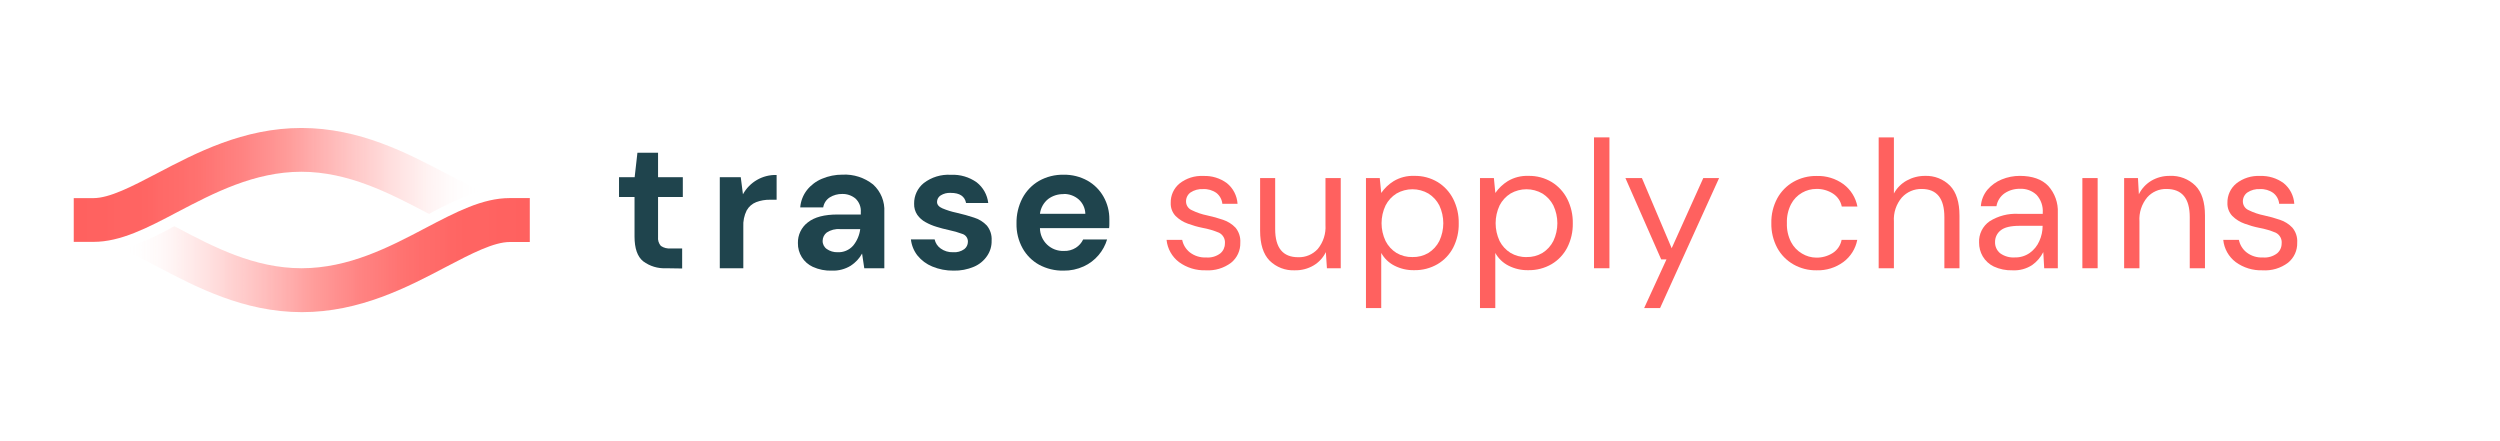
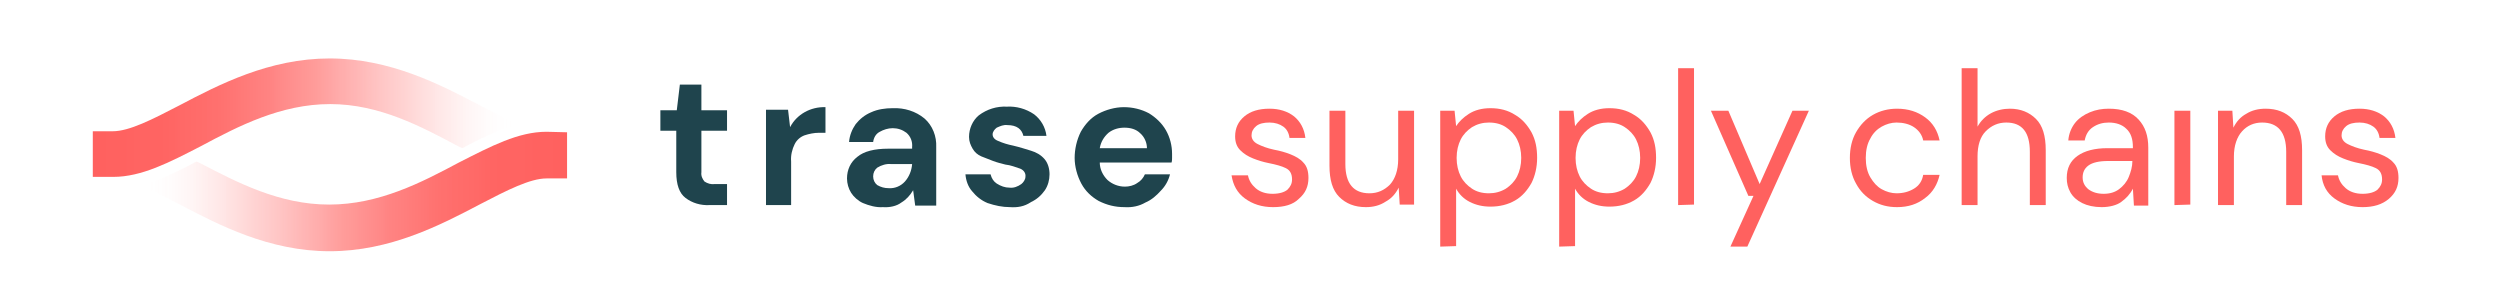
- <svg xmlns="http://www.w3.org/2000/svg" id="Layer_1" data-name="Layer 1" viewBox="0 0 605.8 106.68">
-   <defs>
-     <style>.cls-1{fill:#ff615f;}.cls-2{fill:url(#linear-gradient);}.cls-3{fill:url(#linear-gradient-2);}.cls-4{fill:#1f444d;}</style>
-     <linearGradient id="linear-gradient" x1="17.87" y1="-397.97" x2="116.52" y2="-397.97" gradientTransform="matrix(1, 0, 0, -1, 0, -353.16)" gradientUnits="userSpaceOnUse">
-       <stop offset="0" stop-color="#ff615f" />
-       <stop offset="0.17" stop-color="#ff6361" stop-opacity="0.99" />
-       <stop offset="0.3" stop-color="#ff6967" stop-opacity="0.95" />
-       <stop offset="0.42" stop-color="#ff7372" stop-opacity="0.88" />
-       <stop offset="0.53" stop-color="#ff8280" stop-opacity="0.79" />
-       <stop offset="0.63" stop-color="#ff9594" stop-opacity="0.67" />
-       <stop offset="0.74" stop-color="#ffacab" stop-opacity="0.52" />
-       <stop offset="0.84" stop-color="#ffc8c7" stop-opacity="0.35" />
-       <stop offset="0.93" stop-color="#ffe7e6" stop-opacity="0.15" />
-       <stop offset="1" stop-color="#fff" stop-opacity="0" />
-     </linearGradient>
-     <linearGradient id="linear-gradient-2" x1="29.68" y1="-415.01" x2="128.38" y2="-415.01" gradientTransform="matrix(1, 0, 0, -1, 0, -353.16)" gradientUnits="userSpaceOnUse">
-       <stop offset="0" stop-color="#fff" stop-opacity="0" />
-       <stop offset="0.07" stop-color="#ffe7e6" stop-opacity="0.15" />
-       <stop offset="0.16" stop-color="#ffc8c7" stop-opacity="0.35" />
-       <stop offset="0.26" stop-color="#ffacab" stop-opacity="0.52" />
-       <stop offset="0.37" stop-color="#ff9594" stop-opacity="0.67" />
-       <stop offset="0.47" stop-color="#ff8280" stop-opacity="0.79" />
-       <stop offset="0.58" stop-color="#ff7372" stop-opacity="0.88" />
-       <stop offset="0.7" stop-color="#ff6967" stop-opacity="0.95" />
-       <stop offset="0.83" stop-color="#ff6361" stop-opacity="0.99" />
-       <stop offset="1" stop-color="#ff615f" />
-     </linearGradient>
-   </defs>
-   <path class="cls-1" d="M292.19,65.5a10.42,10.42,0,0,1-6.51-2,7.75,7.75,0,0,1-3-5.37h3.79a5.16,5.16,0,0,0,1.82,3,6,6,0,0,0,4,1.26,5,5,0,0,0,3.43-1,3.09,3.09,0,0,0,1.1-2.36,2.62,2.62,0,0,0-1.43-2.64,19.16,19.16,0,0,0-4-1.18,23.34,23.34,0,0,1-3.52-1,8.06,8.06,0,0,1-3-1.87,4.35,4.35,0,0,1-1.18-3.19,5.89,5.89,0,0,1,2.13-4.68,8.59,8.59,0,0,1,5.79-1.83,9,9,0,0,1,5.69,1.74,7,7,0,0,1,2.58,5H296.2a3.86,3.86,0,0,0-1.43-2.62,5.14,5.14,0,0,0-3.24-.94,5,5,0,0,0-3.06.83,2.64,2.64,0,0,0-1.07,2.2,2.29,2.29,0,0,0,1.38,2.07,15.26,15.26,0,0,0,3.76,1.28,32.72,32.72,0,0,1,3.85,1.07,7.33,7.33,0,0,1,3,1.9,5.16,5.16,0,0,1,1.16,3.63,6,6,0,0,1-2.22,4.86A9.24,9.24,0,0,1,292.19,65.5Z" />
-   <path class="cls-1" d="M313.8,65.5a8.17,8.17,0,0,1-6.16-2.35q-2.29-2.35-2.29-7.24V43.15H309V55.51q0,6.83,5.59,6.82a6.14,6.14,0,0,0,4.73-2,8.34,8.34,0,0,0,1.87-5.83V43.15h3.7V65h-3.35l-.26-3.91a7.62,7.62,0,0,1-3,3.25A8.61,8.61,0,0,1,313.8,65.5Z" />
-   <path class="cls-1" d="M331,74.65V43.15h3.34l.36,3.61a10.12,10.12,0,0,1,3-2.86,9,9,0,0,1,5-1.28,10.56,10.56,0,0,1,5.68,1.5,10.24,10.24,0,0,1,3.76,4.09,12.6,12.6,0,0,1,1.34,5.9A12.45,12.45,0,0,1,352.14,60,10,10,0,0,1,348.36,64a10.85,10.85,0,0,1-5.7,1.47,10,10,0,0,1-4.77-1.1,7.53,7.53,0,0,1-3.19-3.08V74.65Zm11.26-12.36a7.23,7.23,0,0,0,3.88-1,7.32,7.32,0,0,0,2.64-2.89,10.16,10.16,0,0,0,0-8.62,7.36,7.36,0,0,0-2.64-2.88,7.74,7.74,0,0,0-7.75,0,7.36,7.36,0,0,0-2.64,2.88,10.06,10.06,0,0,0,0,8.62,7.32,7.32,0,0,0,2.64,2.89A7.22,7.22,0,0,0,342.26,62.29Z" />
-   <path class="cls-1" d="M358.63,74.65V43.15H362l.35,3.61a10.24,10.24,0,0,1,3-2.86,9,9,0,0,1,5-1.28,10.53,10.53,0,0,1,5.67,1.5,10.24,10.24,0,0,1,3.76,4.09,12.6,12.6,0,0,1,1.34,5.9A12.45,12.45,0,0,1,379.77,60,10,10,0,0,1,376,64a10.85,10.85,0,0,1-5.7,1.47,10,10,0,0,1-4.77-1.1,7.53,7.53,0,0,1-3.19-3.08V74.65ZM369.9,62.29a7.22,7.22,0,0,0,3.87-1,7.32,7.32,0,0,0,2.64-2.89,10.06,10.06,0,0,0,0-8.62,7.36,7.36,0,0,0-2.64-2.88,7.74,7.74,0,0,0-7.75,0,7.36,7.36,0,0,0-2.64,2.88,10.16,10.16,0,0,0,0,8.62A7.32,7.32,0,0,0,366,61.26,7.23,7.23,0,0,0,369.9,62.29Z" />
-   <path class="cls-1" d="M386.26,65V33.29H390V65Z" />
-   <path class="cls-1" d="M398.41,74.65l5.41-11.79h-1.28l-8.67-19.71h4l7.21,17,7.66-17h3.83l-14.3,31.5Z" />
-   <path class="cls-1" d="M440.19,65.5a10.94,10.94,0,0,1-5.61-1.43,10.26,10.26,0,0,1-3.92-4,12.22,12.22,0,0,1-1.43-6,12.16,12.16,0,0,1,1.43-6,10.28,10.28,0,0,1,3.92-4,11,11,0,0,1,5.61-1.43,10.46,10.46,0,0,1,6.53,2,8.84,8.84,0,0,1,3.37,5.41H446.3a4.86,4.86,0,0,0-2.15-3.15,7.16,7.16,0,0,0-4-1.12,7,7,0,0,0-3.47.92A6.83,6.83,0,0,0,434,49.49a9.33,9.33,0,0,0-1,4.57,9.37,9.37,0,0,0,1,4.58,7,7,0,0,0,2.64,2.79,6.79,6.79,0,0,0,3.47,1,7.24,7.24,0,0,0,4-1.12,4.86,4.86,0,0,0,2.15-3.19h3.79a8.7,8.7,0,0,1-3.35,5.36A10.4,10.4,0,0,1,440.19,65.5Z" />
-   <path class="cls-1" d="M455.24,65V33.29h3.69v13.6a7.78,7.78,0,0,1,3.13-3.15,9,9,0,0,1,4.39-1.12A8.1,8.1,0,0,1,472.53,45c1.52,1.57,2.29,4,2.29,7.23V65h-3.66V52.61q0-6.82-5.5-6.82a6.32,6.32,0,0,0-4.79,2.05,8.14,8.14,0,0,0-1.94,5.83V65Z" />
-   <path class="cls-1" d="M487.66,65.5a10,10,0,0,1-4.53-.92,6.26,6.26,0,0,1-2.68-2.47,6.57,6.57,0,0,1-.88-3.34,5.94,5.94,0,0,1,2.55-5.15,11.87,11.87,0,0,1,6.95-1.8H495v-.27a5.81,5.81,0,0,0-1.5-4.33,5.46,5.46,0,0,0-4-1.47,6.44,6.44,0,0,0-3.72,1.07,4.76,4.76,0,0,0-2,3.15H480a7,7,0,0,1,1.6-4,9,9,0,0,1,3.46-2.49,11.39,11.39,0,0,1,4.4-.86c3,0,5.34.82,6.88,2.44a9.07,9.07,0,0,1,2.31,6.49V65h-3.3l-.22-3.91a8.61,8.61,0,0,1-2.7,3.14A7.92,7.92,0,0,1,487.66,65.5Zm.58-3.12a6,6,0,0,0,3.62-1.1,6.89,6.89,0,0,0,2.31-2.86,8.89,8.89,0,0,0,.8-3.7v0h-5.59c-2.17,0-3.7.37-4.6,1.12a3.51,3.51,0,0,0-1.34,2.79,3.38,3.38,0,0,0,1.25,2.75A5.44,5.44,0,0,0,488.24,62.38Z" />
-   <path class="cls-1" d="M504.6,65V43.15h3.7V65Z" />
-   <path class="cls-1" d="M514.72,65V43.15h3.35l.22,3.92a7.88,7.88,0,0,1,3-3.26,8.58,8.58,0,0,1,4.49-1.19A8.27,8.27,0,0,1,532,45q2.31,2.35,2.31,7.23V65h-3.69V52.61q0-6.82-5.64-6.82a6.05,6.05,0,0,0-4.68,2.05,8.3,8.3,0,0,0-1.87,5.83V65Z" />
-   <path class="cls-1" d="M548.25,65.5a10.42,10.42,0,0,1-6.51-2,7.72,7.72,0,0,1-3-5.37h3.79a5.16,5.16,0,0,0,1.82,3,5.92,5.92,0,0,0,4,1.26,5,5,0,0,0,3.44-1,3.09,3.09,0,0,0,1.1-2.36,2.62,2.62,0,0,0-1.43-2.64,19.16,19.16,0,0,0-4-1.18,23.34,23.34,0,0,1-3.52-1,8,8,0,0,1-3-1.87,4.36,4.36,0,0,1-1.19-3.19,5.9,5.9,0,0,1,2.14-4.68,8.58,8.58,0,0,1,5.78-1.83,9,9,0,0,1,5.7,1.74,7,7,0,0,1,2.58,5h-3.66a3.78,3.78,0,0,0-1.43-2.62,5.09,5.09,0,0,0-3.23-.94,5,5,0,0,0-3.06.83,2.65,2.65,0,0,0-1.08,2.2,2.3,2.3,0,0,0,1.39,2.07,15.12,15.12,0,0,0,3.76,1.28,32.72,32.72,0,0,1,3.85,1.07,7.22,7.22,0,0,1,3,1.9,5.11,5.11,0,0,1,1.17,3.63,6,6,0,0,1-2.22,4.86A9.24,9.24,0,0,1,548.25,65.5Z" />
-   <path class="cls-2" d="M103.13,51.4l.84.44a78.08,78.08,0,0,1,12.55-5.65c-2.58-1.1-5.42-2.58-8.47-4.18-9.32-4.89-20.92-11-35-11s-25.65,6.08-35,11c-6.18,3.23-11.51,6-15.44,6H17.87v10.6h4.79c6.54,0,13-3.35,20.36-7.24,8.72-4.57,18.61-9.75,30-9.75S94.4,46.83,103.13,51.4Z" />
-   <path class="cls-3" d="M123.49,48c-6.54,0-12.95,3.35-20.36,7.24C94.4,59.85,84.52,65,73.07,65s-21.33-5.18-30-9.75l-.84-.44a76.37,76.37,0,0,1-12.55,5.65c2.57,1.1,5.42,2.58,8.47,4.18,9.32,4.89,20.92,11,35,11s25.66-6.08,35-11c6.18-3.23,11.51-6,15.44-6h4.79V48Z" />
-   <path class="cls-4" d="M161.42,65a8.56,8.56,0,0,1-5.57-1.69c-1.4-1.13-2.09-3.14-2.09-6V47.73H150V42.94h3.79l.67-5.93h5v5.93h6v4.79h-6V57.4a2.84,2.84,0,0,0,.69,2.2,3.64,3.64,0,0,0,2.38.6h2.77v4.86Z" />
-   <path class="cls-4" d="M174.42,65V42.94h5.08l.53,4.14a9,9,0,0,1,8.16-4.68v6h-1.61a9.08,9.08,0,0,0-3.34.58,4.54,4.54,0,0,0-2.3,2,8,8,0,0,0-.82,4V65Z" />
-   <path class="cls-4" d="M201.63,65.58a10.34,10.34,0,0,1-4.68-.92,6.21,6.21,0,0,1-3.6-5.77,6.09,6.09,0,0,1,2.4-5c1.61-1.28,4-1.91,7.22-1.91h5.62v-.54a4.13,4.13,0,0,0-1.3-3.34A4.87,4.87,0,0,0,204.08,47a5.56,5.56,0,0,0-3,.82,3.55,3.55,0,0,0-1.6,2.43h-5.57a7.85,7.85,0,0,1,1.63-4.19,9.08,9.08,0,0,1,3.63-2.74,12.61,12.61,0,0,1,5-1,11,11,0,0,1,7.4,2.38,8.36,8.36,0,0,1,2.72,6.68V65h-4.86l-.53-3.56a8.31,8.31,0,0,1-2.74,2.94A8.1,8.1,0,0,1,201.63,65.58Zm1.3-4.46a4.73,4.73,0,0,0,3.81-1.6,7.85,7.85,0,0,0,1.71-4h-4.86a5.11,5.11,0,0,0-3.25.82,2.58,2.58,0,0,0-1,2,2.36,2.36,0,0,0,1,2,4.37,4.37,0,0,0,2.59.78Z" />
-   <path class="cls-4" d="M231.07,65.58a13.12,13.12,0,0,1-5.17-1,9,9,0,0,1-3.57-2.65,7.72,7.72,0,0,1-1.6-3.92h5.75a3.64,3.64,0,0,0,1.45,2.2,4.82,4.82,0,0,0,3,.91,4.13,4.13,0,0,0,2.74-.75,2.25,2.25,0,0,0,.87-1.74,1.92,1.92,0,0,0-1.2-1.9,23.09,23.09,0,0,0-3.48-1c-1-.21-1.91-.46-2.89-.76a13.1,13.1,0,0,1-2.7-1.14,5.8,5.8,0,0,1-2-1.78,4.56,4.56,0,0,1-.76-2.69,6.29,6.29,0,0,1,2.34-5,9.78,9.78,0,0,1,6.57-2,9.93,9.93,0,0,1,6.26,1.83,7.43,7.43,0,0,1,2.79,5H234.1c-.33-1.64-1.56-2.45-3.7-2.45a4.13,4.13,0,0,0-2.47.62,1.87,1.87,0,0,0-.87,1.56q0,1,1.29,1.56a18.17,18.17,0,0,0,3.43,1.07c1.54.36,3,.75,4.25,1.18a7.12,7.12,0,0,1,3.1,1.92,5.2,5.2,0,0,1,1.16,3.63,6.23,6.23,0,0,1-1.07,3.7A7.27,7.27,0,0,1,236,64.64,11.93,11.93,0,0,1,231.07,65.58Z" />
-   <path class="cls-4" d="M257.72,65.58a12,12,0,0,1-5.93-1.43,10.32,10.32,0,0,1-4-4,11.83,11.83,0,0,1-1.47-6A12.76,12.76,0,0,1,247.76,48a10.53,10.53,0,0,1,4-4.16,11.66,11.66,0,0,1,6-1.5,11.44,11.44,0,0,1,5.75,1.43,10.22,10.22,0,0,1,3.9,3.9,10.94,10.94,0,0,1,1.41,5.5v1a7.2,7.2,0,0,1-.06,1.11H252a5.58,5.58,0,0,0,5.8,5.53,5.06,5.06,0,0,0,2.91-.78,4.8,4.8,0,0,0,1.76-2h5.8a10.51,10.51,0,0,1-2.08,3.81,10.27,10.27,0,0,1-3.56,2.7A11.34,11.34,0,0,1,257.72,65.58Zm0-18.54A6,6,0,0,0,254,48.22a5.44,5.44,0,0,0-2,3.59h11a4.83,4.83,0,0,0-1.6-3.48A5.41,5.41,0,0,0,257.76,47Z" />
+ <svg xmlns="http://www.w3.org/2000/svg" version="1.1" id="Layer_1" x="0px" y="0px" viewBox="0 0 487.6 60" style="enable-background:new 0 0 487.6 60;" xml:space="preserve">
+   <style type="text/css">
+ 	.st0{fill:#FF615F;}
+ 	.st1{fill:url(#SVGID_1_);}
+ 	.st2{fill:url(#SVGID_2_);}
+ 	.st3{fill:#1F444D;}
+ 	.st4{fill:url(#SVGID_3_);}
+ 	.st5{fill:url(#SVGID_4_);}
+ </style>
+   <path class="st0" d="M153.6,293.9c-1.4,0-2.5-0.3-3.4-1s-1.4-1.6-1.5-2.7h2.4c0.1,0.5,0.4,0.9,0.8,1.3c0.4,0.4,1,0.5,1.7,0.5  s1.2-0.1,1.5-0.4s0.5-0.6,0.5-1c0-0.6-0.2-0.9-0.7-1.1c-0.4-0.2-1.1-0.4-1.9-0.5c-0.6-0.1-1.2-0.3-1.8-0.5s-1.1-0.5-1.5-0.9  s-0.6-0.9-0.6-1.6c0-1,0.4-1.7,1.1-2.4c0.7-0.6,1.8-1,3.1-1c1.2,0,2.2,0.3,3,0.9s1.2,1.4,1.3,2.5h-2.2c-0.1-0.5-0.3-0.8-0.6-1.1  c-0.3-0.3-0.8-0.4-1.4-0.4c-0.6,0-1,0.1-1.4,0.4c-0.3,0.2-0.5,0.6-0.5,0.9s0.2,0.7,0.7,0.9c0.4,0.2,1,0.4,1.8,0.6  c0.7,0.2,1.4,0.3,2,0.6c0.6,0.2,1.1,0.5,1.5,0.9s0.6,1,0.6,1.8c0,1-0.4,1.8-1.2,2.5C156.1,293.5,155,293.9,153.6,293.9z" />
+   <path class="st0" d="M165.1,293.9c-1.3,0-2.4-0.4-3.1-1.2c-0.8-0.8-1.1-2-1.1-3.7v-6.3h2.3v6c0,2.1,0.9,3.2,2.6,3.2  c0.9,0,1.6-0.3,2.1-0.9c0.6-0.6,0.8-1.5,0.8-2.6v-5.6h2.3v10.9h-2l-0.2-1.9c-0.3,0.7-0.8,1.2-1.5,1.6  C166.7,293.7,165.9,293.9,165.1,293.9z" />
+   <path class="st0" d="M174.6,298.4v-15.8h2.1l0.2,1.7c0.4-0.5,0.8-1,1.5-1.4c0.6-0.4,1.4-0.6,2.4-0.6c1.1,0,2,0.2,2.8,0.7  s1.4,1.2,1.9,2s0.7,1.8,0.7,2.9s-0.2,2.1-0.7,2.9s-1.1,1.5-1.9,2c-0.8,0.5-1.7,0.7-2.8,0.7c-0.9,0-1.6-0.2-2.3-0.5s-1.2-0.8-1.6-1.4  v6.5h-2.3L174.6,298.4L174.6,298.4z M180.3,291.9c1,0,1.8-0.3,2.5-1c0.6-0.7,1-1.6,1-2.7c0-0.7-0.1-1.4-0.4-1.9  c-0.3-0.6-0.7-1-1.2-1.3s-1.1-0.5-1.8-0.5c-1,0-1.8,0.3-2.5,1c-0.6,0.7-1,1.6-1,2.7s0.3,2,1,2.7  C178.5,291.5,179.3,291.9,180.3,291.9z" />
+   <path class="st0" d="M189.2,298.4v-15.8h2.1l0.2,1.7c0.4-0.5,0.8-1,1.5-1.4c0.6-0.4,1.4-0.6,2.4-0.6c1.1,0,2,0.2,2.8,0.7  s1.4,1.2,1.9,2s0.7,1.8,0.7,2.9s-0.2,2.1-0.7,2.9s-1.1,1.5-1.9,2c-0.8,0.5-1.7,0.7-2.8,0.7c-0.9,0-1.6-0.2-2.3-0.5s-1.2-0.8-1.6-1.4  v6.5h-2.3L189.2,298.4L189.2,298.4z M194.9,291.9c1,0,1.8-0.3,2.5-1c0.6-0.7,1-1.6,1-2.7c0-0.7-0.1-1.4-0.4-1.9  c-0.3-0.6-0.7-1-1.2-1.3s-1.1-0.5-1.8-0.5c-1,0-1.8,0.3-2.5,1c-0.6,0.7-1,1.6-1,2.7s0.3,2,1,2.7  C193.1,291.5,193.9,291.9,194.9,291.9z" />
+   <path class="st0" d="M203.8,293.6v-15.8h2.3v15.8H203.8z" />
+   <path class="st0" d="M210.9,298.4l2.6-5.7h-0.6l-4.3-10h2.5l3.3,8.1l3.5-8.1h2.5l-7,15.8L210.9,298.4L210.9,298.4z" />
+   <path class="st0" d="M230.5,293.9c-1.1,0-2-0.2-2.9-0.7c-0.8-0.5-1.5-1.2-2-2c-0.5-0.9-0.7-1.9-0.7-3s0.2-2.1,0.7-3s1.1-1.5,2-2  c0.8-0.5,1.8-0.7,2.9-0.7c1.3,0,2.5,0.4,3.4,1.1s1.5,1.7,1.8,2.9h-2.4c-0.1-0.6-0.5-1.1-1-1.4s-1.1-0.5-1.8-0.5  c-0.6,0-1.1,0.1-1.6,0.4s-0.9,0.7-1.2,1.3c-0.3,0.5-0.4,1.2-0.4,2s0.1,1.5,0.4,2c0.3,0.5,0.7,1,1.2,1.3s1,0.4,1.6,0.4  c0.7,0,1.3-0.2,1.8-0.5s0.8-0.8,1-1.4h2.4c-0.2,1.2-0.8,2.1-1.8,2.8C233,293.5,231.8,293.9,230.5,293.9z" />
+   <path class="st0" d="M238.7,293.6v-15.8h2.3v6.7c0.4-0.6,0.9-1.1,1.5-1.5s1.4-0.5,2.2-0.5c1.3,0,2.3,0.4,3.1,1.2  c0.7,0.8,1.1,2,1.1,3.7v6.3h-2.3v-6c0-2.1-0.8-3.2-2.5-3.2c-0.9,0-1.6,0.3-2.2,0.9c-0.6,0.6-0.9,1.5-0.9,2.6v5.6L238.7,293.6  L238.7,293.6z" />
+   <path class="st0" d="M255.9,293.9c-0.9,0-1.7-0.2-2.3-0.5s-1-0.7-1.3-1.2s-0.4-1.1-0.4-1.7c0-1.1,0.4-1.9,1.2-2.5s2-0.9,3.5-0.9h2.9  v-0.2c0-0.9-0.2-1.5-0.7-1.9s-1.1-0.6-1.8-0.6c-0.6,0-1.2,0.2-1.7,0.5s-0.8,0.8-0.9,1.4h-2.3c0.1-0.8,0.3-1.5,0.8-2  c0.5-0.6,1-1,1.8-1.3c0.7-0.3,1.5-0.5,2.3-0.5c1.5,0,2.7,0.4,3.5,1.2s1.3,1.9,1.3,3.3v6.7h-2l-0.2-1.9c-0.3,0.6-0.8,1.1-1.3,1.5  C257.6,293.7,256.9,293.9,255.9,293.9z M256.4,292c0.6,0,1.2-0.2,1.6-0.5s0.8-0.7,1-1.2s0.4-1,0.5-1.6h-2.6c-0.9,0-1.6,0.2-2,0.5  s-0.6,0.7-0.6,1.2s0.2,0.9,0.6,1.2C255.2,291.8,255.7,292,256.4,292z" />
+   <path class="st0" d="M265.2,293.6v-10.9h2.3v10.9H265.2z" />
+   <path class="st0" d="M271.1,293.6v-10.9h2.1l0.2,1.9c0.3-0.7,0.8-1.2,1.5-1.6s1.4-0.6,2.3-0.6c1.3,0,2.4,0.4,3.1,1.2  c0.8,0.8,1.1,2,1.1,3.7v6.3h-2.3v-6c0-2.1-0.9-3.2-2.6-3.2c-0.9,0-1.6,0.3-2.1,0.9c-0.6,0.6-0.8,1.5-0.8,2.6v5.6h-2.5L271.1,293.6  L271.1,293.6z" />
+   <path class="st0" d="M289,293.9c-1.4,0-2.5-0.3-3.4-1s-1.4-1.6-1.5-2.7h2.4c0.1,0.5,0.4,0.9,0.8,1.3s1,0.5,1.7,0.5s1.2-0.1,1.5-0.4  s0.5-0.6,0.5-1c0-0.6-0.2-0.9-0.7-1.1c-0.4-0.2-1.1-0.4-1.9-0.5c-0.6-0.1-1.2-0.3-1.8-0.5c-0.6-0.2-1.1-0.5-1.5-0.9  s-0.6-0.9-0.6-1.6c0-1,0.4-1.7,1.1-2.4c0.7-0.6,1.8-1,3.1-1c1.2,0,2.2,0.3,3,0.9s1.2,1.4,1.3,2.5h-2.2c-0.1-0.5-0.3-0.8-0.6-1.1  c-0.3-0.3-0.8-0.4-1.4-0.4s-1,0.1-1.4,0.4c-0.3,0.2-0.5,0.6-0.5,0.9s0.2,0.7,0.7,0.9c0.4,0.2,1,0.4,1.8,0.6c0.7,0.2,1.4,0.3,2,0.6  c0.6,0.2,1.1,0.5,1.5,0.9s0.6,1,0.6,1.8c0,1-0.4,1.8-1.2,2.5C291.4,293.5,290.3,293.9,289,293.9z" />
+   <path class="st0" d="M248.3,40.4c-2.2,0-4-0.6-5.5-1.7s-2.3-2.6-2.6-4.5h3.2c0.2,1,0.7,1.8,1.5,2.5s1.9,1.1,3.3,1.1  c1.3,0,2.3-0.3,2.9-0.8c0.6-0.6,0.9-1.2,0.9-2c0-1.1-0.4-1.8-1.2-2.2s-1.9-0.7-3.4-1c-1-0.2-2-0.5-3-0.9s-1.8-0.9-2.5-1.6  s-1-1.6-1-2.7c0-1.6,0.6-2.9,1.8-3.9s2.8-1.5,4.9-1.5c1.9,0,3.5,0.5,4.8,1.5c1.2,1,2,2.4,2.2,4.2h-3.1c-0.1-0.9-0.5-1.7-1.2-2.2  s-1.6-0.8-2.7-0.8c-1.1,0-2,0.2-2.6,0.7s-0.9,1.1-0.9,1.8s0.4,1.3,1.2,1.7s1.8,0.8,3.2,1.1c1.1,0.2,2.2,0.5,3.2,0.9s1.9,0.9,2.5,1.6  c0.7,0.7,1,1.7,1,3c0,1.7-0.6,3-1.9,4.1C252.2,39.9,250.5,40.4,248.3,40.4z" />
+   <path class="st0" d="M266.4,40.4c-2.2,0-3.9-0.7-5.2-2c-1.3-1.3-1.9-3.3-1.9-6.1V21.6h3.1V32c0,3.8,1.6,5.7,4.7,5.7  c1.6,0,2.9-0.6,4-1.7c1-1.1,1.6-2.8,1.6-4.9v-9.5h3.1v18.3H273l-0.2-3.3c-0.6,1.2-1.4,2.1-2.5,2.7C269.1,40.1,267.8,40.4,266.4,40.4  z" />
+   <path class="st0" d="M280.9,48.1V21.6h2.8l0.3,3c0.6-0.9,1.4-1.7,2.5-2.4s2.5-1.1,4.2-1.1c1.8,0,3.4,0.4,4.8,1.3  c1.4,0.8,2.4,2,3.2,3.4c0.8,1.5,1.1,3.1,1.1,5c0,1.8-0.4,3.5-1.1,4.9c-0.8,1.4-1.8,2.6-3.2,3.4c-1.4,0.8-3,1.2-4.8,1.2  c-1.5,0-2.8-0.3-4-0.9s-2.1-1.5-2.7-2.6V48L280.9,48.1L280.9,48.1z M290.4,37.7c1.2,0,2.3-0.3,3.3-0.9c0.9-0.6,1.7-1.4,2.2-2.4  s0.8-2.2,0.8-3.6s-0.3-2.6-0.8-3.6s-1.3-1.8-2.2-2.4c-0.9-0.6-2-0.9-3.3-0.9c-1.2,0-2.3,0.3-3.3,0.9c-0.9,0.6-1.7,1.4-2.2,2.4  s-0.8,2.2-0.8,3.6s0.3,2.6,0.8,3.6s1.3,1.8,2.2,2.4C288,37.4,289.1,37.7,290.4,37.7z" />
+   <path class="st0" d="M304.1,48.1V21.6h2.8l0.3,3c0.6-0.9,1.4-1.7,2.5-2.4s2.5-1.1,4.2-1.1c1.8,0,3.4,0.4,4.8,1.3  c1.4,0.8,2.4,2,3.2,3.4c0.8,1.5,1.1,3.1,1.1,5c0,1.8-0.4,3.5-1.1,4.9c-0.8,1.4-1.8,2.6-3.2,3.4c-1.4,0.8-3,1.2-4.8,1.2  c-1.5,0-2.8-0.3-4-0.9s-2.1-1.5-2.7-2.6V48L304.1,48.1L304.1,48.1z M313.6,37.7c1.2,0,2.3-0.3,3.3-0.9c0.9-0.6,1.7-1.4,2.2-2.4  s0.8-2.2,0.8-3.6s-0.3-2.6-0.8-3.6s-1.3-1.8-2.2-2.4c-0.9-0.6-2-0.9-3.3-0.9c-1.2,0-2.3,0.3-3.3,0.9c-0.9,0.6-1.7,1.4-2.2,2.4  s-0.8,2.2-0.8,3.6s0.3,2.6,0.8,3.6s1.3,1.8,2.2,2.4C311.2,37.4,312.3,37.7,313.6,37.7z" />
+   <path class="st0" d="M327.3,40V13.3h3.1v26.6L327.3,40L327.3,40z" />
+   <path class="st0" d="M337.5,48.1l4.5-9.9h-1l-7.3-16.6h3.4l6.1,14.3l6.4-14.3h3.2l-12,26.5H337.5z" />
+   <path class="st0" d="M370,40.4c-1.8,0-3.3-0.4-4.7-1.2c-1.4-0.8-2.5-1.9-3.3-3.4c-0.8-1.4-1.2-3.1-1.2-5s0.4-3.6,1.2-5  c0.8-1.4,1.9-2.6,3.3-3.4s3-1.2,4.7-1.2c2.2,0,4,0.6,5.5,1.7s2.4,2.6,2.8,4.5h-3.2c-0.2-1.1-0.9-2-1.8-2.6s-2.1-0.9-3.4-0.9  c-1,0-2,0.3-2.9,0.8s-1.7,1.3-2.2,2.3c-0.6,1-0.9,2.3-0.9,3.8c0,1.5,0.3,2.8,0.9,3.8s1.3,1.8,2.2,2.3c0.9,0.5,1.9,0.8,2.9,0.8  c1.3,0,2.4-0.3,3.4-0.9s1.6-1.5,1.8-2.7h3.2c-0.4,1.8-1.3,3.4-2.8,4.5C374,39.8,372.2,40.4,370,40.4z" />
+   <path class="st0" d="M382.6,40V13.3h3.1v11.4c0.6-1.1,1.5-2,2.6-2.6s2.4-0.9,3.7-0.9c2.1,0,3.8,0.7,5.1,2c1.3,1.3,1.9,3.3,1.9,6.1  V40h-3.1V29.6c0-3.8-1.5-5.7-4.6-5.7c-1.6,0-2.9,0.6-4,1.7s-1.6,2.8-1.6,4.9V40H382.6z" />
+   <path class="st0" d="M409.9,40.4c-1.5,0-2.8-0.3-3.8-0.8s-1.8-1.2-2.3-2.1c-0.5-0.9-0.7-1.8-0.7-2.8c0-1.9,0.7-3.3,2.1-4.3  s3.4-1.5,5.8-1.5h5v-0.2c0-1.6-0.4-2.8-1.3-3.6c-0.8-0.8-2-1.2-3.4-1.2c-1.2,0-2.2,0.3-3.1,0.9s-1.4,1.5-1.6,2.6h-3.2  c0.1-1.3,0.6-2.5,1.3-3.4s1.7-1.6,2.9-2.1s2.4-0.7,3.7-0.7c2.6,0,4.5,0.7,5.8,2.1s1.9,3.2,1.9,5.5v11.3h-2.8l-0.2-3.3  c-0.5,1-1.3,1.9-2.3,2.6C412.9,40,411.5,40.4,409.9,40.4z M410.3,37.8c1.2,0,2.2-0.3,3-0.9c0.8-0.6,1.5-1.4,1.9-2.4s0.7-2,0.7-3.1  l0,0h-4.7c-1.8,0-3.1,0.3-3.9,0.9c-0.8,0.6-1.1,1.4-1.1,2.3c0,1,0.4,1.7,1.1,2.3C408.1,37.5,409.1,37.8,410.3,37.8z" />
+   <path class="st0" d="M424.1,40V21.6h3.1v18.3L424.1,40L424.1,40z" />
+   <path class="st0" d="M432.6,40V21.6h2.8l0.2,3.3c0.6-1.2,1.4-2.1,2.5-2.7c1.1-0.7,2.4-1,3.8-1c2.2,0,3.9,0.7,5.2,2  c1.3,1.3,1.9,3.3,1.9,6.1V40h-3.1V29.6c0-3.8-1.6-5.7-4.7-5.7c-1.6,0-2.9,0.6-3.9,1.7s-1.6,2.8-1.6,4.9V40  C435.7,40,432.6,40,432.6,40z" />
+   <path class="st0" d="M460.8,40.4c-2.2,0-4-0.6-5.5-1.7s-2.3-2.6-2.5-4.5h3.2c0.2,1,0.7,1.8,1.5,2.5s1.9,1.1,3.3,1.1  c1.3,0,2.3-0.3,2.9-0.8c0.6-0.6,0.9-1.2,0.9-2c0-1.1-0.4-1.8-1.2-2.2c-0.8-0.4-1.9-0.7-3.4-1c-1-0.2-2-0.5-3-0.9s-1.8-0.9-2.5-1.6  s-1-1.6-1-2.7c0-1.6,0.6-2.9,1.8-3.9c1.2-1,2.8-1.5,4.9-1.5c1.9,0,3.5,0.5,4.8,1.5c1.2,1,2,2.4,2.2,4.2h-3.1  c-0.1-0.9-0.5-1.7-1.2-2.2s-1.6-0.8-2.7-0.8s-2,0.2-2.6,0.7s-0.9,1.1-0.9,1.8s0.4,1.3,1.2,1.7c0.8,0.4,1.8,0.8,3.2,1.1  c1.1,0.2,2.2,0.5,3.2,0.9s1.9,0.9,2.5,1.6c0.7,0.7,1,1.7,1,3c0,1.7-0.6,3-1.9,4.1S462.9,40.4,460.8,40.4z" />
+   <linearGradient id="SVGID_1_" gradientUnits="userSpaceOnUse" x1="17.9" y1="-1092.95" x2="100.72" y2="-1092.95" gradientTransform="matrix(1 0 0 -1 0 -1070)">
+     <stop offset="0" style="stop-color:#FF615F" />
+     <stop offset="0.17" style="stop-color:#FF6361;stop-opacity:0.99" />
+     <stop offset="0.3" style="stop-color:#FF6967;stop-opacity:0.95" />
+     <stop offset="0.42" style="stop-color:#FF7372;stop-opacity:0.88" />
+     <stop offset="0.53" style="stop-color:#FF8280;stop-opacity:0.79" />
+     <stop offset="0.63" style="stop-color:#FF9594;stop-opacity:0.67" />
+     <stop offset="0.74" style="stop-color:#FFACAB;stop-opacity:0.52" />
+     <stop offset="0.84" style="stop-color:#FFC8C7;stop-opacity:0.35" />
+     <stop offset="0.93" style="stop-color:#FFE7E6;stop-opacity:0.15" />
+     <stop offset="1" style="stop-color:#FFFFFF;stop-opacity:0" />
+   </linearGradient>
+   <path class="st1" d="M89.5,28.6l0.7,0.3c3.4-1.9,6.9-3.4,10.6-4.8c-2.2-0.9-4.5-2.2-7.1-3.5c-7.8-4.1-17.6-9.2-29.4-9.2  s-21.6,5.1-29.4,9.2c-5.2,2.7-9.7,5-12.9,5h-3.9v8.9h4c5.5,0,10.9-2.8,17.1-6c7.3-3.9,15.6-8.2,25.2-8.2S82.2,24.7,89.5,28.6z" />
+   <linearGradient id="SVGID_2_" gradientUnits="userSpaceOnUse" x1="27.8" y1="-1107.35" x2="110.704" y2="-1107.35" gradientTransform="matrix(1 0 0 -1 0 -1070)">
+     <stop offset="0" style="stop-color:#FFFFFF;stop-opacity:0" />
+     <stop offset="7.000000e-02" style="stop-color:#FFE7E6;stop-opacity:0.15" />
+     <stop offset="0.16" style="stop-color:#FFC8C7;stop-opacity:0.35" />
+     <stop offset="0.26" style="stop-color:#FFACAB;stop-opacity:0.52" />
+     <stop offset="0.37" style="stop-color:#FF9594;stop-opacity:0.67" />
+     <stop offset="0.47" style="stop-color:#FF8280;stop-opacity:0.79" />
+     <stop offset="0.58" style="stop-color:#FF7372;stop-opacity:0.88" />
+     <stop offset="0.7" style="stop-color:#FF6967;stop-opacity:0.95" />
+     <stop offset="0.83" style="stop-color:#FF6361;stop-opacity:0.99" />
+     <stop offset="1" style="stop-color:#FF615F" />
+   </linearGradient>
+   <path class="st2" d="M106.6,25.7c-5.5,0-10.8,2.8-17.1,6c-7.3,3.9-15.6,8.2-25.3,8.2S46.3,35.6,39,31.8l-0.7-0.3  c-3.4,1.9-6.9,3.4-10.5,4.8c2.2,0.9,4.5,2.2,7.1,3.5c7.8,4.1,17.6,9.2,29.4,9.2s21.6-5.1,29.4-9.2c5.2-2.7,9.7-5,12.9-5h4v-9  L106.6,25.7L106.6,25.7z" />
+   <path class="st3" d="M138.4,40c-1.7,0.1-3.4-0.4-4.7-1.4c-1.2-0.9-1.8-2.6-1.8-5v-8.1h-3.1v-4h3.2l0.6-5h4.2v5h5v4h-5v8.1  c-0.1,0.7,0.2,1.3,0.6,1.8c0.6,0.4,1.3,0.6,2,0.5h2.4V40H138.4z" />
+   <path class="st3" d="M149.4,40V21.4h4.3l0.4,3.4c1.3-2.5,4-4,6.9-3.9v5h-1.3c-0.9,0-1.9,0.2-2.8,0.5c-0.8,0.3-1.5,0.9-1.9,1.7  c-0.5,1-0.8,2.2-0.7,3.4V40C154.2,40,149.4,40,149.4,40z" />
+   <path class="st3" d="M172.2,40.4c-1.3,0.1-2.7-0.3-3.9-0.8c-0.9-0.4-1.8-1.2-2.3-2s-0.8-1.8-0.8-2.8c0-1.7,0.7-3.2,2-4.2  c1.3-1.1,3.4-1.6,6-1.6h4.7v-0.3c0.1-1.1-0.3-2.1-1.1-2.8c-0.8-0.6-1.7-0.9-2.7-0.9c-0.9,0-1.8,0.3-2.5,0.7c-0.8,0.4-1.2,1.2-1.3,2  h-4.7c0.1-1.3,0.6-2.5,1.3-3.5c0.8-1,1.8-1.8,3-2.3c1.3-0.6,2.8-0.8,4.2-0.8c2.3-0.1,4.5,0.6,6.2,2c1.6,1.4,2.4,3.5,2.3,5.6v11.4  h-4.1l-0.4-3c-0.6,1-1.3,1.8-2.3,2.4C174.9,40.2,173.5,40.5,172.2,40.4z M173.3,36.7c1.2,0.1,2.4-0.4,3.2-1.3s1.3-2.1,1.4-3.4h-4.1  c-0.9-0.1-1.9,0.2-2.7,0.7c-0.5,0.4-0.8,1-0.8,1.7s0.3,1.3,0.8,1.7C171.8,36.5,172.5,36.7,173.3,36.7L173.3,36.7z" />
+   <path class="st3" d="M197,40.4c-1.5,0-2.9-0.3-4.4-0.8c-1.2-0.5-2.2-1.3-3-2.3c-0.8-0.9-1.2-2.1-1.3-3.3h4.9  c0.2,0.8,0.6,1.4,1.2,1.8c0.8,0.5,1.6,0.8,2.5,0.8c0.8,0.1,1.6-0.2,2.3-0.7c0.4-0.3,0.8-0.9,0.8-1.4c0.1-0.7-0.3-1.3-1-1.6  c-0.9-0.3-1.9-0.7-2.9-0.8c-0.8-0.2-1.6-0.4-2.4-0.7c-0.8-0.3-1.5-0.6-2.3-0.9c-0.7-0.3-1.3-0.8-1.7-1.5s-0.7-1.4-0.7-2.3  c0-1.6,0.7-3.2,1.9-4.2c1.6-1.2,3.5-1.8,5.5-1.7c1.8-0.1,3.7,0.4,5.3,1.5c1.3,1,2.2,2.5,2.4,4.2h-4.5c-0.3-1.3-1.3-2.1-3.1-2.1  c-0.8-0.1-1.4,0.2-2.1,0.5c-0.4,0.3-0.8,0.8-0.8,1.3s0.3,1,1.1,1.3c0.9,0.4,1.9,0.7,2.9,0.9c1.3,0.3,2.5,0.7,3.5,1s1.9,0.8,2.6,1.6  c0.7,0.8,1,1.9,1,3s-0.3,2.2-0.9,3.1c-0.7,1-1.6,1.8-2.7,2.3C199.8,40.3,198.4,40.5,197,40.4z" />
+   <path class="st3" d="M219.3,40.4c-1.8,0-3.4-0.4-5-1.2c-1.4-0.8-2.6-1.9-3.4-3.4c-0.8-1.5-1.3-3.3-1.3-5s0.4-3.5,1.2-5.1  c0.8-1.4,1.9-2.7,3.4-3.5s3.3-1.3,5-1.3s3.4,0.4,4.9,1.2c1.3,0.8,2.5,1.9,3.3,3.3s1.2,3,1.2,4.6c0,0.3,0,0.6,0,0.8s0,0.6-0.1,0.9  h-14c0,1.3,0.6,2.5,1.5,3.4c0.9,0.8,2.1,1.3,3.4,1.3c0.8,0,1.7-0.2,2.4-0.7c0.7-0.4,1.2-1,1.5-1.7h4.9c-0.3,1.2-0.9,2.3-1.8,3.2  c-0.8,0.9-1.8,1.8-3,2.3C222.2,40.2,220.8,40.5,219.3,40.4z M219.3,24.9c-1.1,0-2.2,0.3-3.1,1c-0.9,0.8-1.5,1.8-1.7,3h9.2  c0-1.1-0.5-2.2-1.3-2.9C221.6,25.2,220.5,24.9,219.3,24.9L219.3,24.9z" />
+   <linearGradient id="SVGID_3_" gradientUnits="userSpaceOnUse" x1="22.5" y1="-1353.8" x2="69.55" y2="-1353.8" gradientTransform="matrix(1 0 0 -1 0 -1070)">
+     <stop offset="0" style="stop-color:#FF615F" />
+     <stop offset="0.17" style="stop-color:#FF6361;stop-opacity:0.99" />
+     <stop offset="0.3" style="stop-color:#FF6967;stop-opacity:0.95" />
+     <stop offset="0.42" style="stop-color:#FF7372;stop-opacity:0.88" />
+     <stop offset="0.53" style="stop-color:#FF8280;stop-opacity:0.79" />
+     <stop offset="0.63" style="stop-color:#FF9594;stop-opacity:0.67" />
+     <stop offset="0.74" style="stop-color:#FFACAB;stop-opacity:0.52" />
+     <stop offset="0.84" style="stop-color:#FFC8C7;stop-opacity:0.35" />
+     <stop offset="0.93" style="stop-color:#FFE7E6;stop-opacity:0.15" />
+     <stop offset="1" style="stop-color:#FFFFFF;stop-opacity:0" />
+   </linearGradient>
+   <path class="st4" d="M63.2,286.9l0.4,0.2c1.9-1.1,3.9-2,6-2.7c-1.2-0.5-2.6-1.2-4-2c-4.5-2.3-10-5.2-16.7-5.2s-12.2,2.9-16.7,5.2  c-3,1.5-5.5,2.9-7.4,2.9h-2.3v5.1h2.3c3.1,0,6.2-1.6,9.7-3.4c4.2-2.2,8.9-4.6,14.3-4.6S59,284.7,63.2,286.9z" />
+   <linearGradient id="SVGID_4_" gradientUnits="userSpaceOnUse" x1="28.12" y1="-1361.8" x2="75.11" y2="-1361.8" gradientTransform="matrix(1 0 0 -1 0 -1070)">
+     <stop offset="0" style="stop-color:#FFFFFF;stop-opacity:0" />
+     <stop offset="7.000000e-02" style="stop-color:#FFE7E6;stop-opacity:0.15" />
+     <stop offset="0.16" style="stop-color:#FFC8C7;stop-opacity:0.35" />
+     <stop offset="0.26" style="stop-color:#FFACAB;stop-opacity:0.52" />
+     <stop offset="0.37" style="stop-color:#FF9594;stop-opacity:0.67" />
+     <stop offset="0.47" style="stop-color:#FF8280;stop-opacity:0.79" />
+     <stop offset="0.58" style="stop-color:#FF7372;stop-opacity:0.88" />
+     <stop offset="0.7" style="stop-color:#FF6967;stop-opacity:0.95" />
+     <stop offset="0.83" style="stop-color:#FF6361;stop-opacity:0.99" />
+     <stop offset="1" style="stop-color:#FF615F" />
+   </linearGradient>
+   <path class="st5" d="M72.9,285.3c-3.1,0-6.2,1.6-9.7,3.4c-4.2,2.2-8.9,4.7-14.3,4.7s-10.2-2.5-14.3-4.7l-0.4-0.2  c-1.9,1.1-3.9,2-6,2.7c1.2,0.5,2.6,1.2,4,2c4.4,2.3,10,5.2,16.7,5.2s12.2-2.9,16.7-5.2c2.9-1.5,5.5-2.9,7.4-2.9h2.3v-5.1L72.9,285.3  z" />
+   <path class="st3" d="M91,293.4c-1,0-1.9-0.2-2.7-0.8c-0.8-0.8-1.1-1.8-1-2.9v-4.6h-1.8v-2.3h1.8l0.3-2.8H90v2.8h2.8v2.3H90v4.6  c0,0.4,0.1,0.7,0.3,1c0.3,0.2,0.7,0.3,1.1,0.3h1.3v2.3L91,293.4z" />
+   <path class="st3" d="M97.3,293.4v-10.5h2.4l0.3,2c0.8-1.4,2.3-2.3,3.9-2.2v2.9h-0.8c-0.5,0-1.1,0.1-1.6,0.3c-0.5,0.2-0.9,0.5-1.1,1  c-0.3,0.6-0.4,1.2-0.4,1.9v4.8L97.3,293.4z" />
+   <path class="st3" d="M110.5,293.7c-0.8,0-1.5-0.1-2.2-0.4c-0.5-0.2-1-0.7-1.3-1.2s-0.4-1-0.4-1.6c0-0.9,0.4-1.8,1.1-2.4  c1-0.7,2.2-1,3.4-0.9h2.7V287c0-0.6-0.2-1.2-0.6-1.6c-0.4-0.3-1-0.5-1.5-0.5s-1,0.1-1.4,0.4s-0.7,0.7-0.8,1.2h-2.7  c0.1-0.7,0.3-1.4,0.8-2s1.1-1,1.7-1.3c0.8-0.3,1.6-0.5,2.4-0.4c1.3-0.1,2.5,0.3,3.6,1.1c0.9,0.8,1.4,2,1.3,3.2v6.5h-2.3l-0.3-1.7  c-0.3,0.6-0.8,1-1.3,1.4C112,293.5,111.2,293.7,110.5,293.7z M111.1,291.6c0.7,0,1.4-0.2,1.8-0.8c0.4-0.5,0.7-1.2,0.8-1.9h-2.3  c-0.5,0-1.1,0.1-1.6,0.4c-0.3,0.2-0.5,0.6-0.5,1s0.1,0.8,0.5,1C110.2,291.5,110.7,291.6,111.1,291.6L111.1,291.6z" />
+   <path class="st3" d="M124.7,293.7c-0.8,0-1.7-0.1-2.5-0.5c-0.7-0.3-1.2-0.7-1.7-1.3c-0.4-0.5-0.7-1.2-0.8-1.9h2.7  c0.1,0.4,0.3,0.8,0.7,1.1c0.4,0.3,0.9,0.5,1.4,0.4c0.5,0,0.9-0.1,1.3-0.4c0.3-0.2,0.4-0.5,0.4-0.8c0-0.4-0.2-0.8-0.6-0.9  c-0.5-0.2-1.1-0.4-1.7-0.5c-0.4-0.1-0.9-0.2-1.4-0.4c-0.4-0.1-0.9-0.3-1.3-0.5s-0.7-0.5-0.9-0.9c-0.2-0.4-0.4-0.8-0.4-1.3  c0-0.9,0.4-1.8,1.1-2.4c1.8-1.2,4.2-1.3,6.1-0.1c0.8,0.6,1.2,1.5,1.3,2.4h-2.6c-0.2-0.8-0.7-1.2-1.8-1.2c-0.4,0-0.8,0.1-1.2,0.3  c-0.3,0.2-0.4,0.4-0.4,0.7s0.2,0.6,0.6,0.8c0.5,0.2,1.1,0.4,1.6,0.5c0.7,0.2,1.3,0.3,2,0.6c0.6,0.2,1.1,0.5,1.5,0.9  c0.4,0.5,0.6,1.1,0.6,1.7s-0.2,1.3-0.5,1.8c-0.4,0.5-0.9,1-1.5,1.2C126.2,293.6,125.4,293.7,124.7,293.7z" />
+   <path class="st3" d="M137.5,293.7c-1,0-2-0.2-2.8-0.7c-0.8-0.4-1.5-1.1-1.9-1.9c-0.5-0.9-0.7-1.8-0.7-2.8s0.2-2,0.7-2.9  c0.4-0.8,1.1-1.5,1.9-2c0.9-0.5,1.9-0.7,2.9-0.7s1.9,0.2,2.7,0.7c0.8,0.4,1.4,1.1,1.9,1.9c0.4,0.8,0.7,1.7,0.7,2.6  c0,0.2,0,0.3,0,0.5s0,0.4,0,0.5h-8c0,0.7,0.3,1.4,0.9,1.9c0.5,0.5,1.2,0.7,1.9,0.7c0.5,0,1-0.1,1.4-0.4s0.7-0.6,0.8-1h2.8  c-0.2,0.7-0.5,1.3-1,1.8c-0.5,0.6-1,1-1.7,1.3C139.1,293.5,138.3,293.7,137.5,293.7z M137.5,284.9c-0.6,0-1.3,0.2-1.8,0.6  s-0.9,1-1,1.7h5.2c0-0.6-0.3-1.2-0.8-1.7C138.8,285.1,138.2,284.8,137.5,284.9L137.5,284.9z" />
+   <text transform="matrix(1 0 0 1 21.28 253.5402)" style="font-family:'DMSans-Medium'; font-size:21.9px;">FOR SMALL SCREENS:</text>
</svg>
